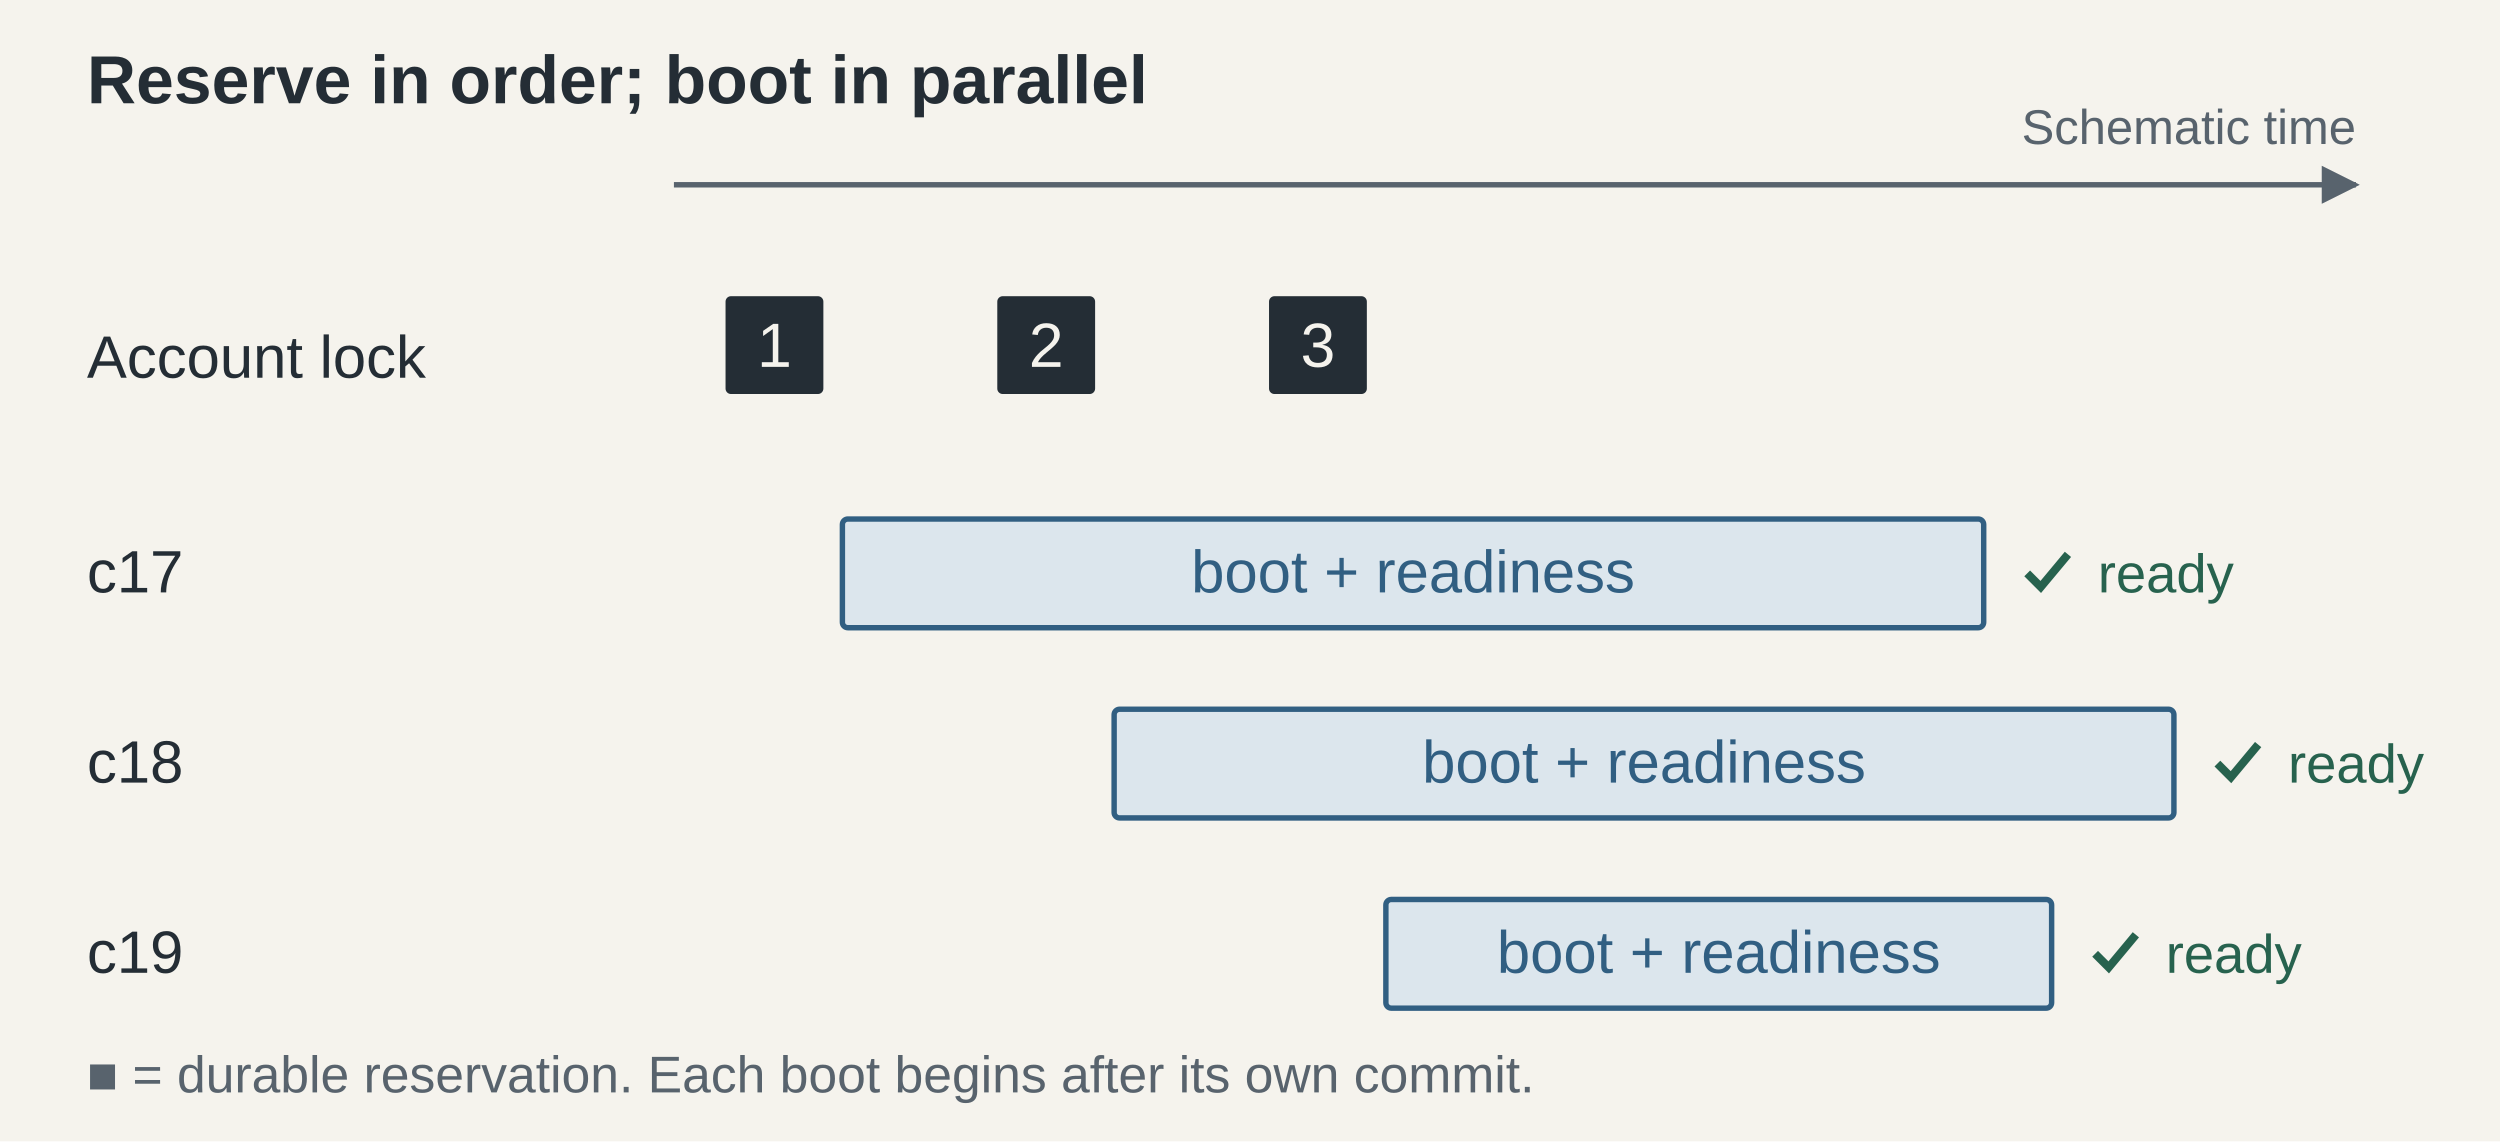
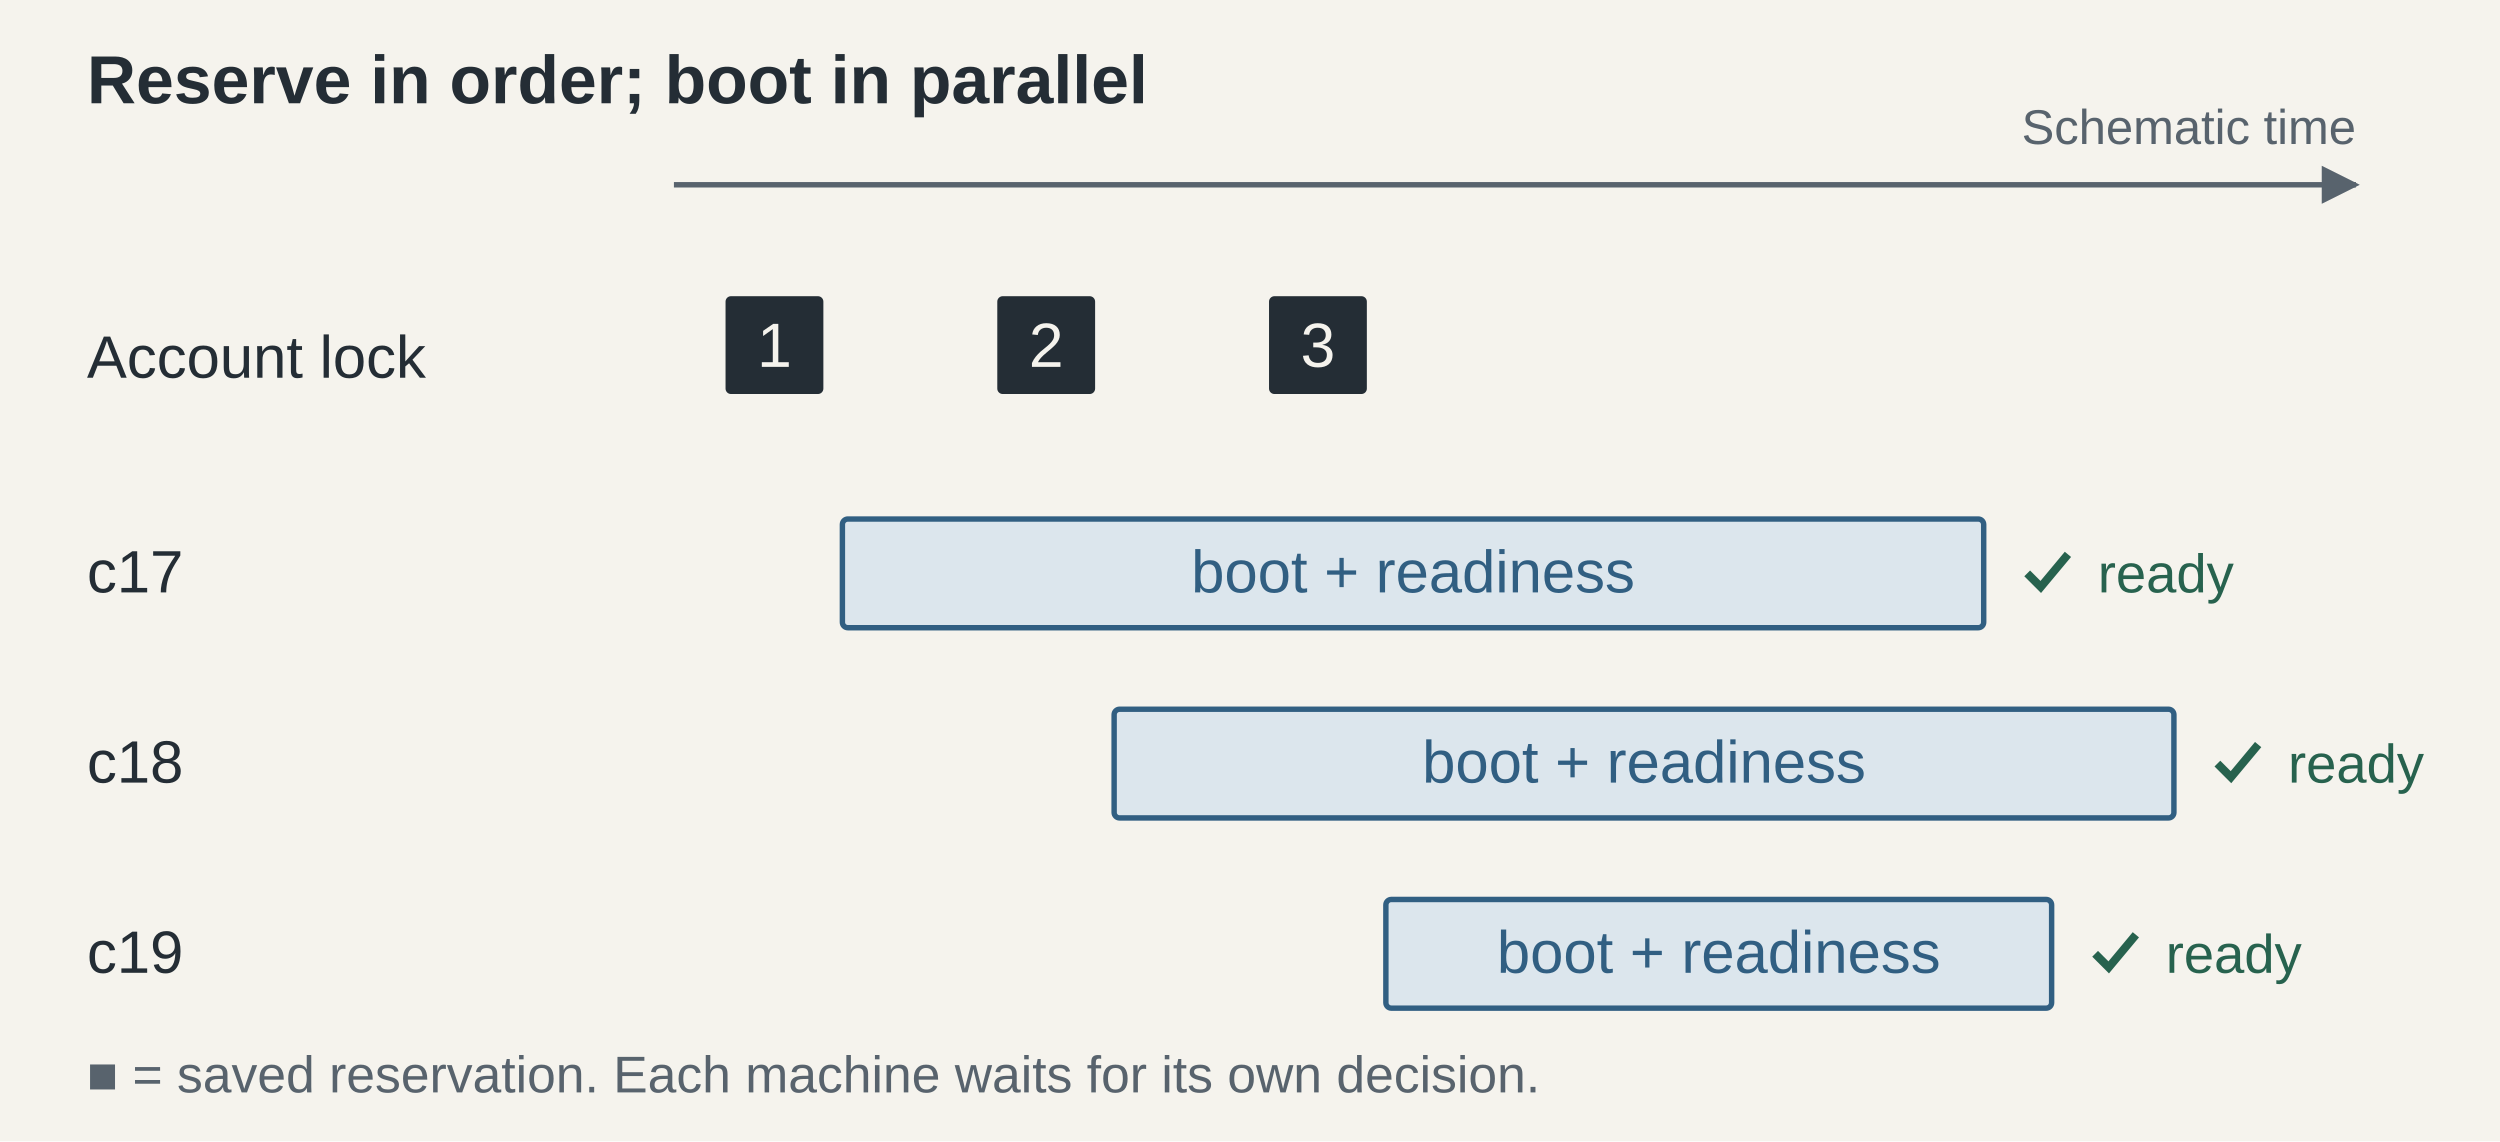
<svg xmlns="http://www.w3.org/2000/svg" width="920" height="420" viewBox="0 0 920 420" role="img" aria-labelledby="title desc">
  <defs>
    <marker id="ink" viewBox="0 0 10 10" refX="9" refY="5" markerWidth="7" markerHeight="7" orient="auto-start-reverse">
      <path d="M 0 0 L 10 5 L 0 10 z" fill="#242d35" />
    </marker>
    <marker id="blue" viewBox="0 0 10 10" refX="9" refY="5" markerWidth="7" markerHeight="7" orient="auto-start-reverse">
      <path d="M 0 0 L 10 5 L 0 10 z" fill="#315f82" />
    </marker>
    <marker id="red" viewBox="0 0 10 10" refX="9" refY="5" markerWidth="7" markerHeight="7" orient="auto-start-reverse">
      <path d="M 0 0 L 10 5 L 0 10 z" fill="#a23832" />
    </marker>
    <marker id="muted" viewBox="0 0 10 10" refX="9" refY="5" markerWidth="7" markerHeight="7" orient="auto-start-reverse">
      <path d="M 0 0 L 10 5 L 0 10 z" fill="#58636d" />
    </marker>
  </defs>
  <rect width="920" height="420" fill="#f5f3ed" />
  <text x="32" y="38" fill="#242d35" font-family="Arial, Helvetica, sans-serif" font-size="25" font-weight="600" text-anchor="start">Reserve in order; boot in parallel</text>
  <path d="M248 68 H867" fill="none" stroke="#58636d" stroke-width="2" marker-end="url(#muted)" />
  <text x="867" y="53" fill="#58636d" font-family="Arial, Helvetica, sans-serif" font-size="18" font-weight="400" text-anchor="end">Schematic time</text>
  <text x="32" y="139" fill="#242d35" font-family="Arial, Helvetica, sans-serif" font-size="22" font-weight="400" text-anchor="start">Account lock</text>
  <rect x="267" y="109" width="36" height="36" rx="2" fill="#242d35" stroke="none" stroke-width="2" />
  <text x="285" y="135" fill="#f5f3ed" font-family="Arial, Helvetica, sans-serif" font-size="23" font-weight="400" text-anchor="middle">1</text>
  <rect x="367" y="109" width="36" height="36" rx="2" fill="#242d35" stroke="none" stroke-width="2" />
  <text x="385" y="135" fill="#f5f3ed" font-family="Arial, Helvetica, sans-serif" font-size="23" font-weight="400" text-anchor="middle">2</text>
  <rect x="467" y="109" width="36" height="36" rx="2" fill="#242d35" stroke="none" stroke-width="2" />
  <text x="485" y="135" fill="#f5f3ed" font-family="Arial, Helvetica, sans-serif" font-size="23" font-weight="400" text-anchor="middle">3</text>
  <text x="32" y="218" fill="#242d35" font-family="Arial, Helvetica, sans-serif" font-size="22" font-weight="400" text-anchor="start">c17</text>
  <rect x="310" y="191" width="420" height="40" rx="2" fill="#dce6ed" stroke="#315f82" stroke-width="2" />
  <text x="520.0" y="218" fill="#315f82" font-family="Arial, Helvetica, sans-serif" font-size="22" font-weight="400" text-anchor="middle">boot + readiness</text>
  <path d="M746 211 l5 5 l10 -12" fill="none" stroke="#27624e" stroke-width="3" />
  <text x="772" y="218" fill="#27624e" font-family="Arial, Helvetica, sans-serif" font-size="20" font-weight="400" text-anchor="start">ready</text>
  <text x="32" y="288" fill="#242d35" font-family="Arial, Helvetica, sans-serif" font-size="22" font-weight="400" text-anchor="start">c18</text>
  <rect x="410" y="261" width="390" height="40" rx="2" fill="#dce6ed" stroke="#315f82" stroke-width="2" />
  <text x="605.0" y="288" fill="#315f82" font-family="Arial, Helvetica, sans-serif" font-size="22" font-weight="400" text-anchor="middle">boot + readiness</text>
  <path d="M816 281 l5 5 l10 -12" fill="none" stroke="#27624e" stroke-width="3" />
  <text x="842" y="288" fill="#27624e" font-family="Arial, Helvetica, sans-serif" font-size="20" font-weight="400" text-anchor="start">ready</text>
  <text x="32" y="358" fill="#242d35" font-family="Arial, Helvetica, sans-serif" font-size="22" font-weight="400" text-anchor="start">c19</text>
  <rect x="510" y="331" width="245" height="40" rx="2" fill="#dce6ed" stroke="#315f82" stroke-width="2" />
  <text x="632.5" y="358" fill="#315f82" font-family="Arial, Helvetica, sans-serif" font-size="22" font-weight="400" text-anchor="middle">boot + readiness</text>
  <path d="M771 351 l5 5 l10 -12" fill="none" stroke="#27624e" stroke-width="3" />
  <text x="797" y="358" fill="#27624e" font-family="Arial, Helvetica, sans-serif" font-size="20" font-weight="400" text-anchor="start">ready</text>
-   <text x="32" y="402" fill="#58636d" font-family="Arial, Helvetica, sans-serif" font-size="19" font-weight="400" text-anchor="start">■ = durable reservation. Each boot begins after its own commit.</text>
+   <text x="32" y="402" fill="#58636d" font-family="Arial, Helvetica, sans-serif" font-size="19" font-weight="400" text-anchor="start">■ = saved reservation. Each machine waits for its own decision.</text>
</svg>
